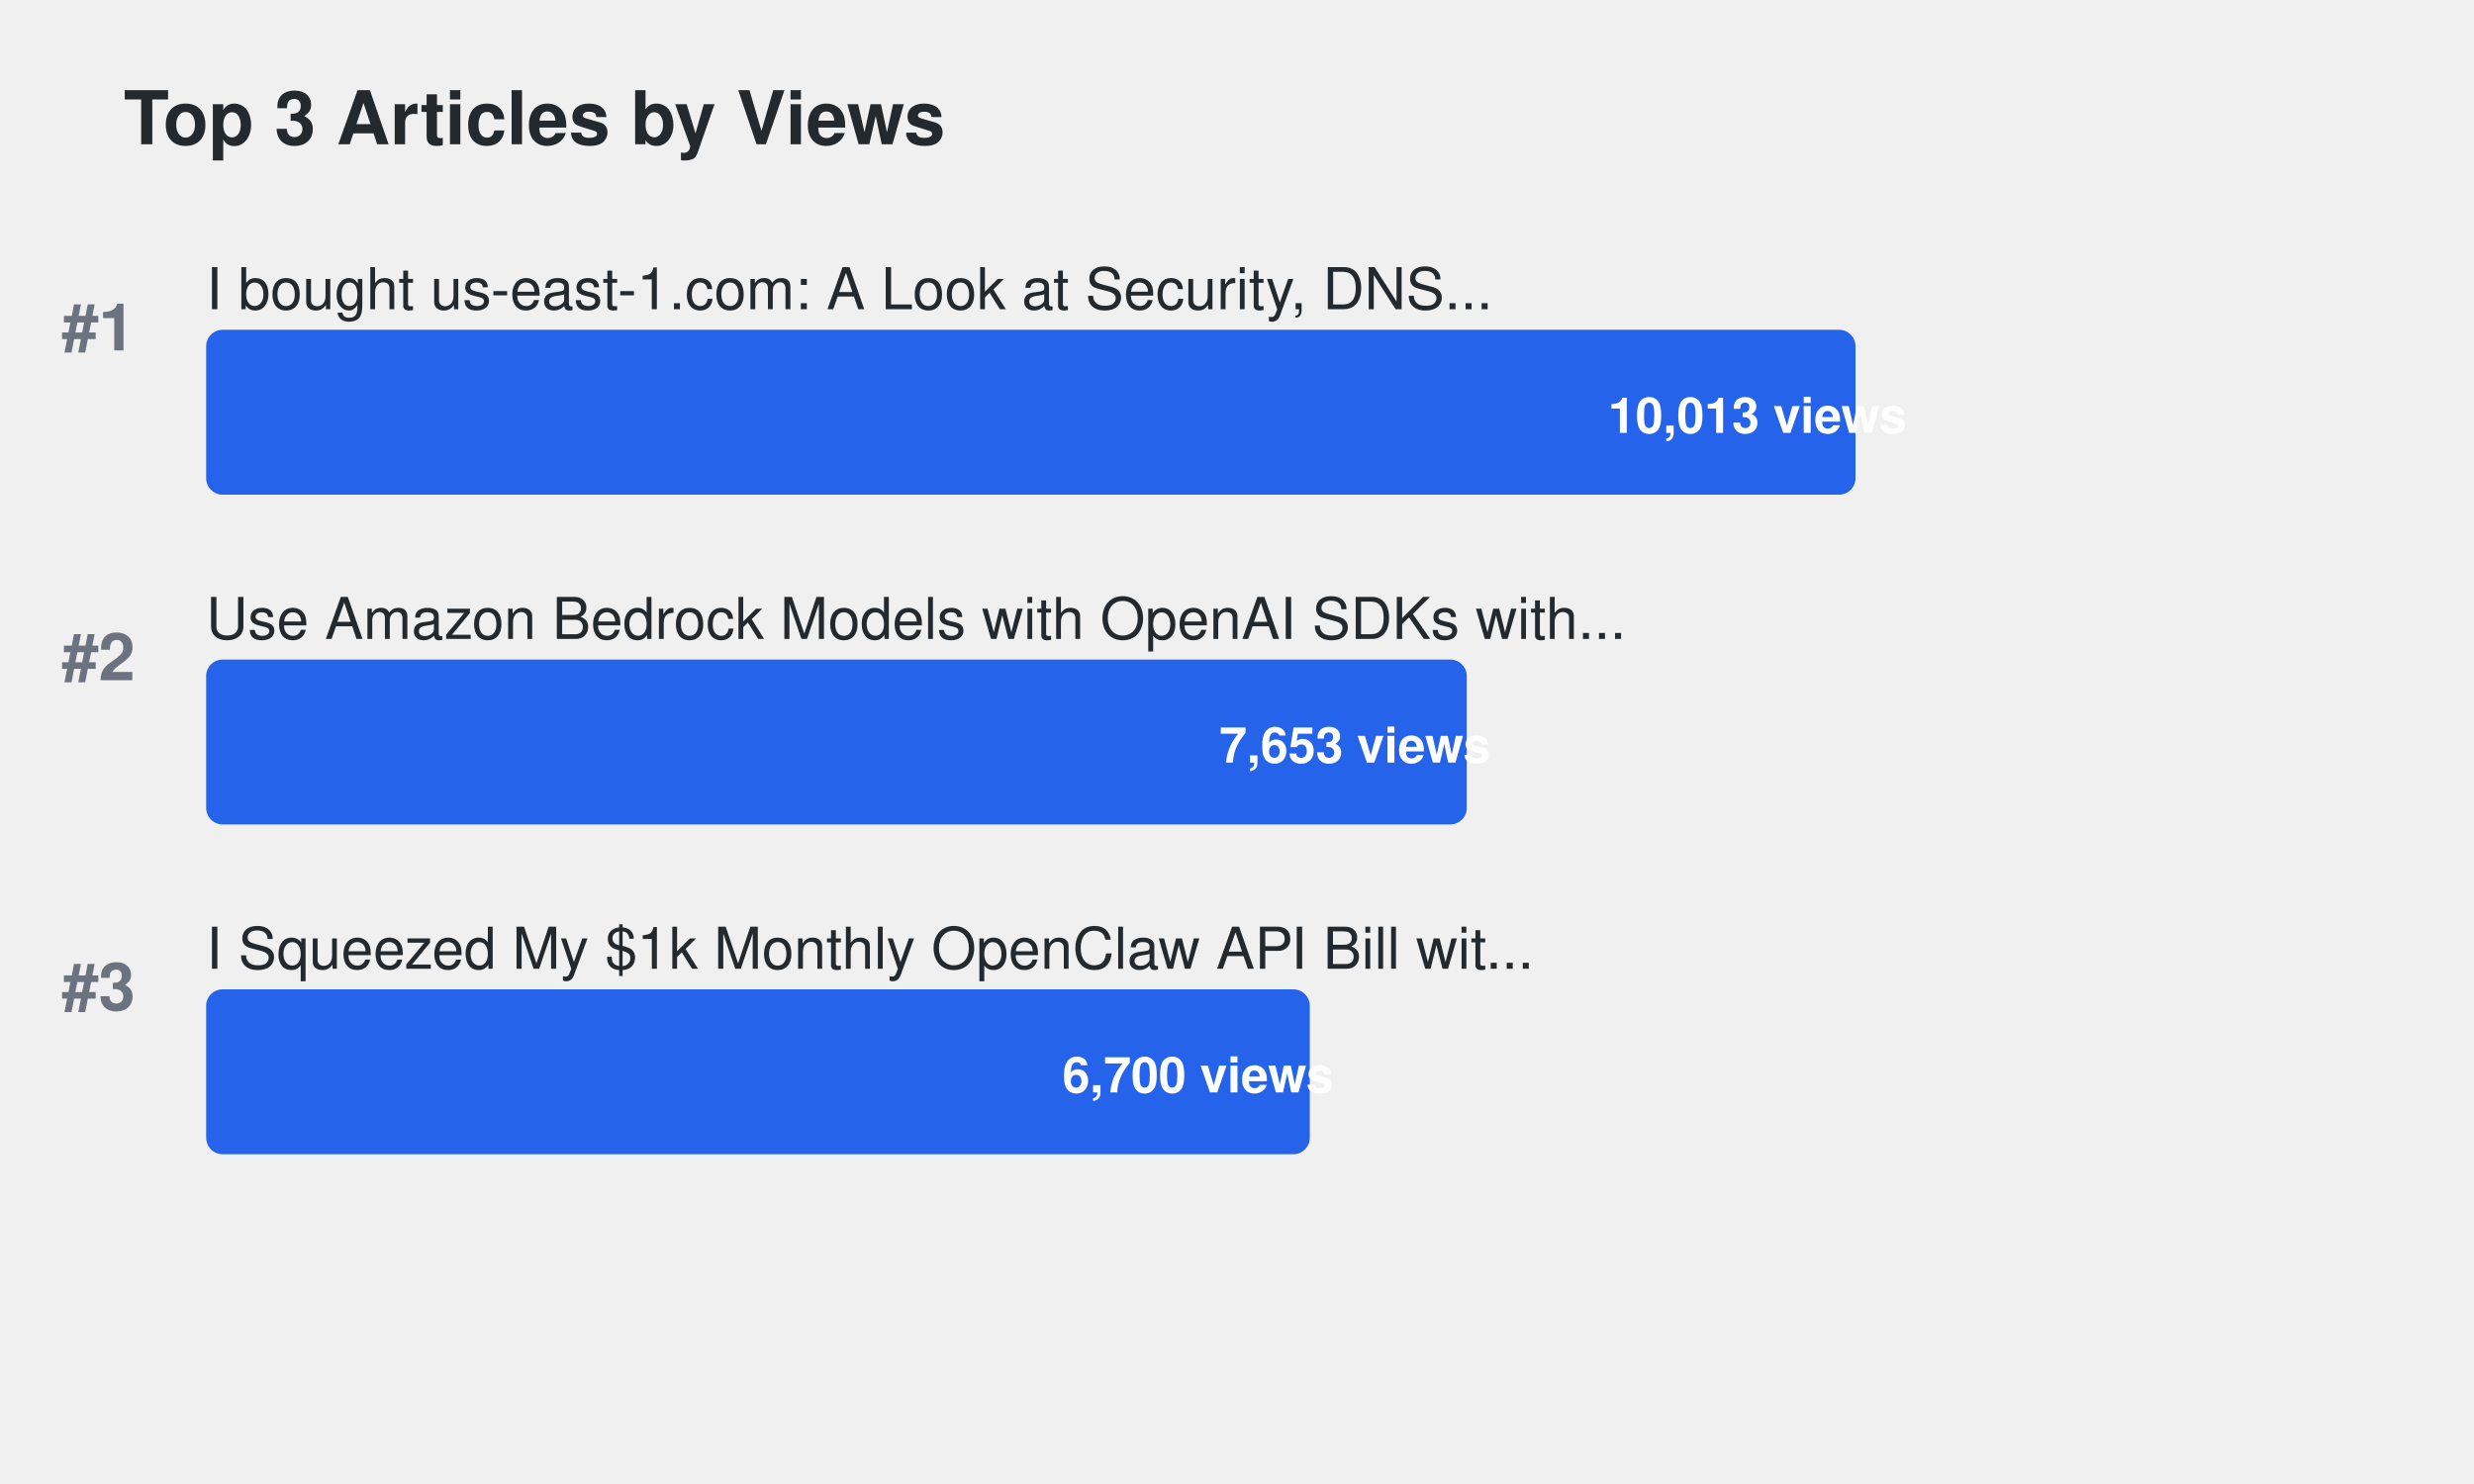
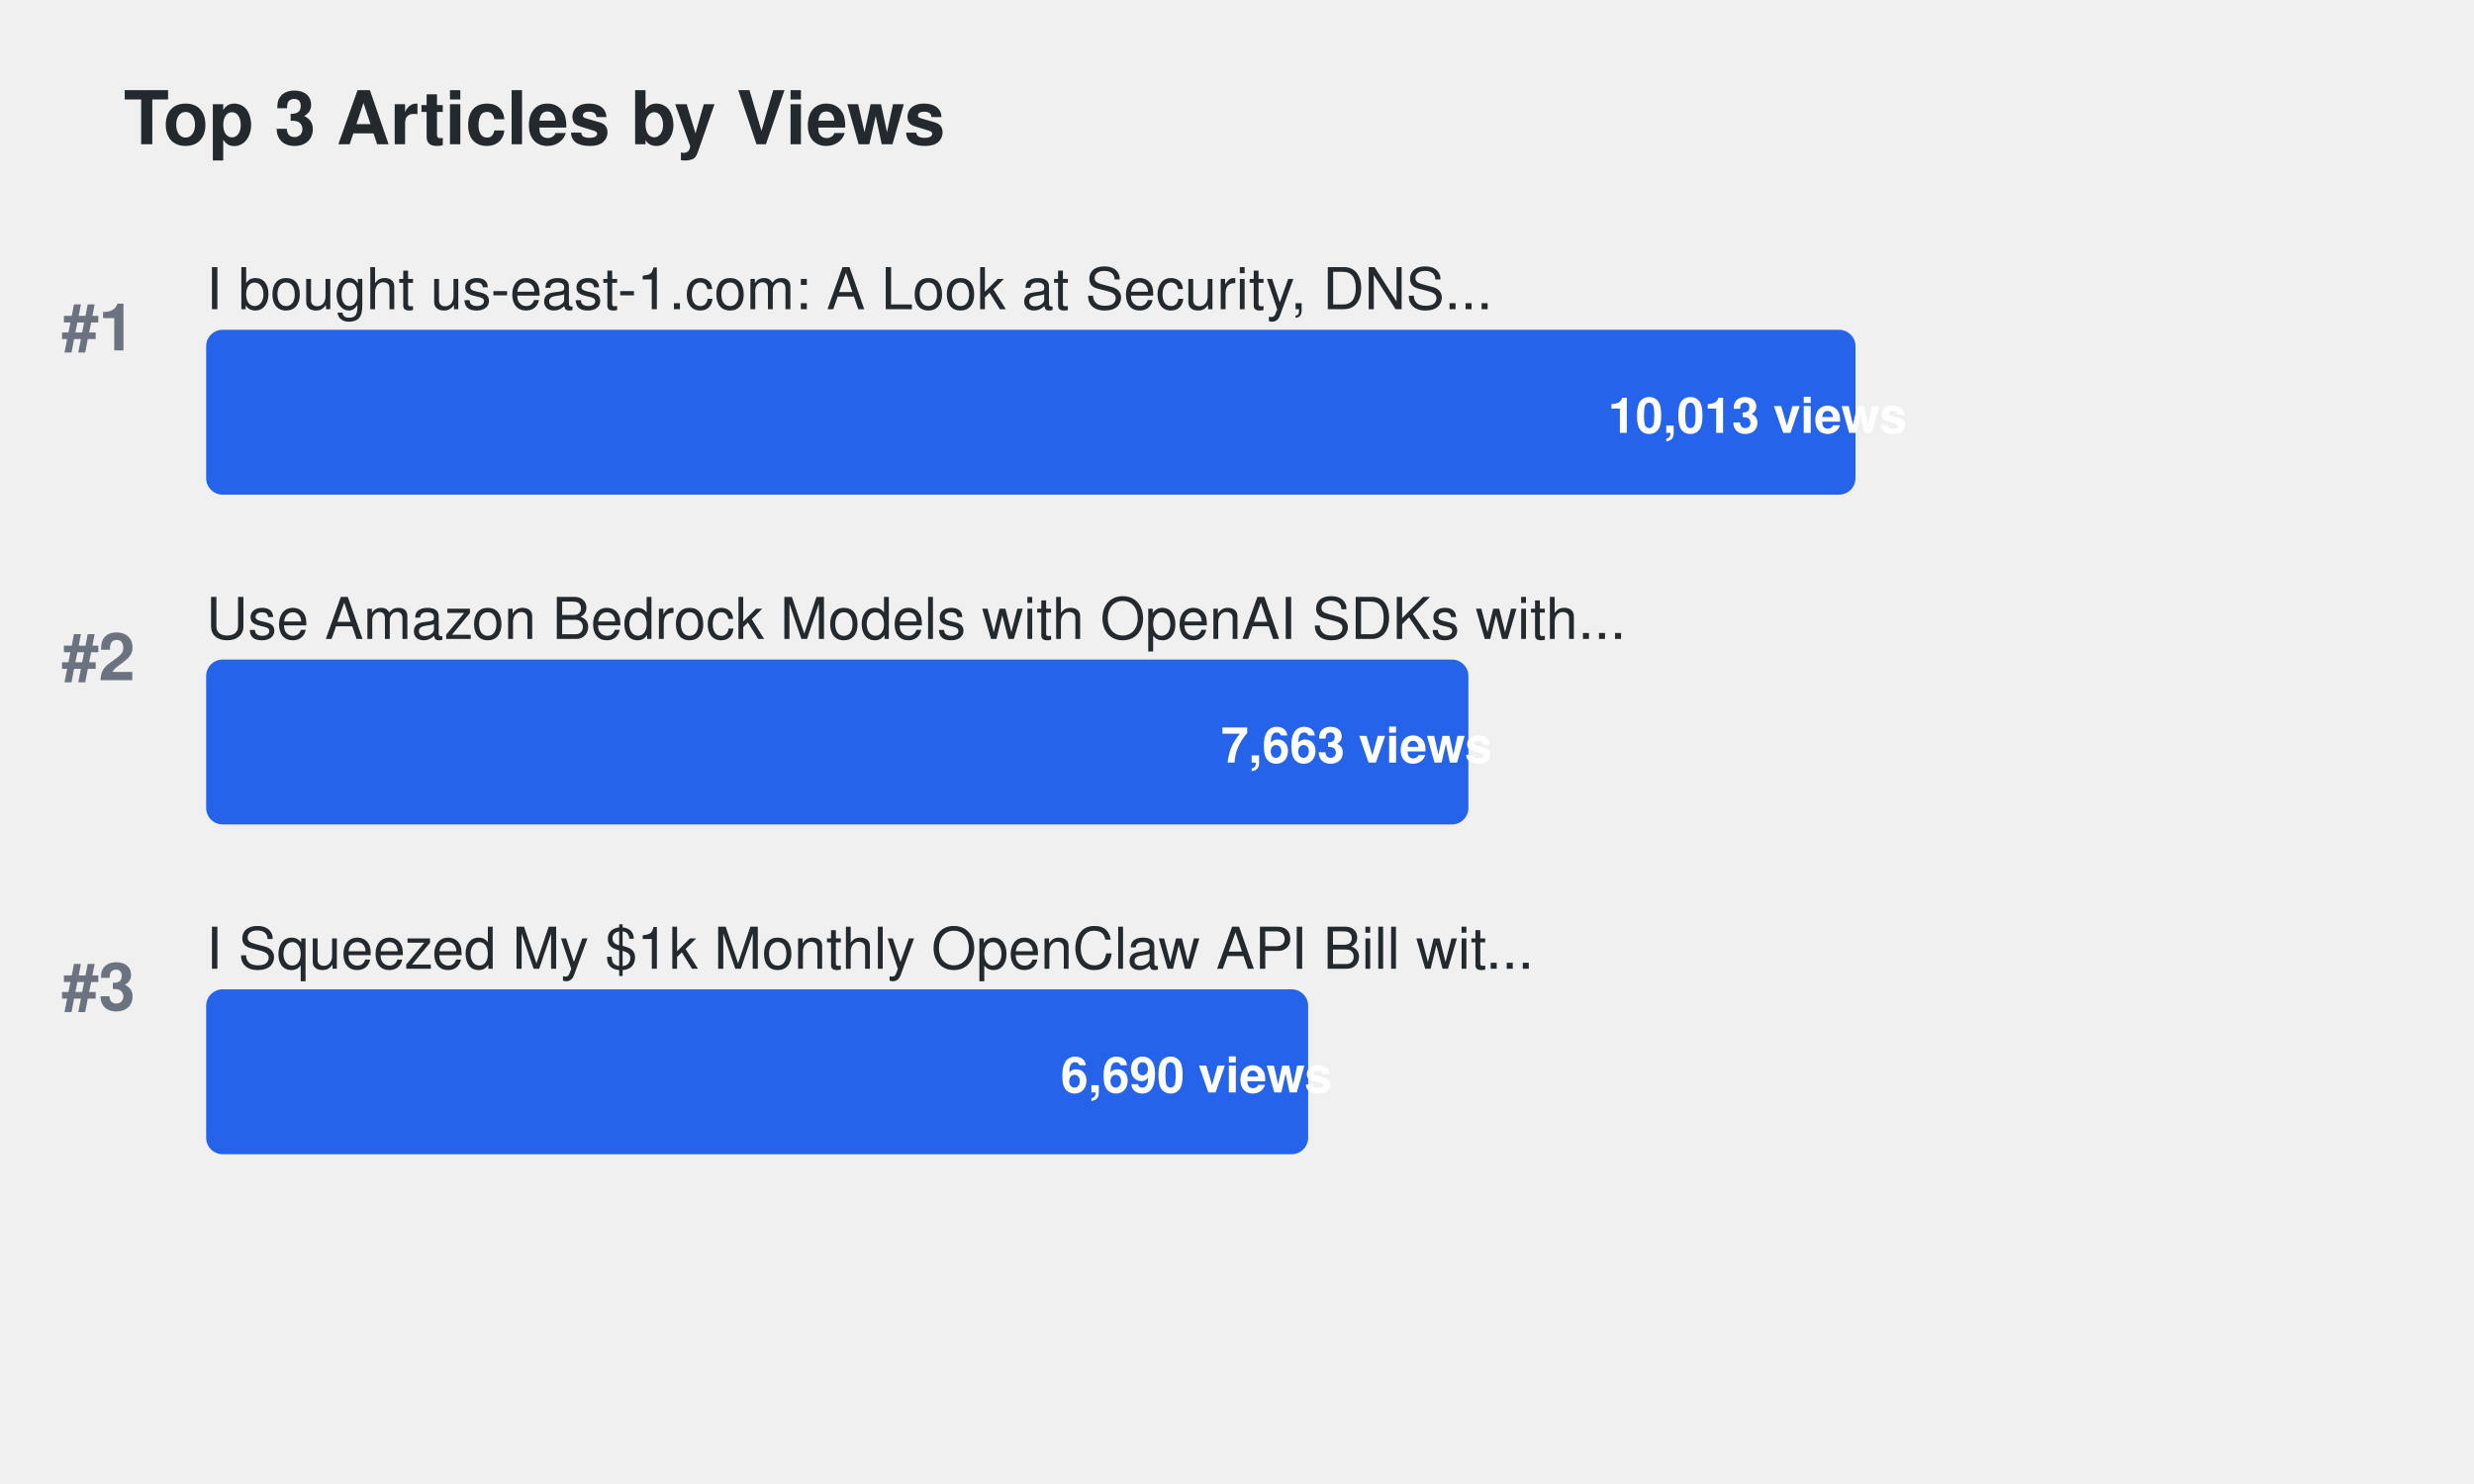
<svg xmlns="http://www.w3.org/2000/svg" width="600" height="360">
  <defs>
    <style>
.title { font-family: -apple-system, BlinkMacSystemFont, "Segoe UI", Helvetica, Arial, sans-serif; font-size: 18px; font-weight: 600; fill: #24292e; }
.article-title { font-family: -apple-system, BlinkMacSystemFont, "Segoe UI", Helvetica, Arial, sans-serif; font-size: 14px; font-weight: 500; fill: #24292e; }
.metric-value { font-family: -apple-system, BlinkMacSystemFont, "Segoe UI", Helvetica, Arial, sans-serif; font-size: 12px; font-weight: 600; fill: #ffffff; }
.rank { font-family: -apple-system, BlinkMacSystemFont, "Segoe UI", Helvetica, Arial, sans-serif; font-size: 16px; font-weight: 700; fill: #6b7280; }
.bar { rx: 4; ry: 4; }
.bar:hover { opacity: 0.8; cursor: pointer; }
a { text-decoration: none; }
a:hover .article-title { fill: #0969da; text-decoration: underline; }
a:hover .bar { opacity: 0.9; }
</style>
  </defs>
  <text x="30" y="35" class="title">Top 3 Articles by Views</text>
  <text x="15" y="85" class="rank">#1</text>
  <a href="https://dev.to/aws-builders/i-bought-us-east-1com-a-look-at-security-dns-traffic-and-protecting-aws-users-15ng" target="_blank">
    <text x="50" y="75" class="article-title">I bought us-east-1.com: A Look at Security, DNS...</text>
    <rect x="50" y="80" width="400.0" height="40" fill="#2563eb" class="bar">
</rect>
    <text x="390.0" y="105" class="metric-value" fill="#ffffff">10,013 views</text>
  </a>
  <text x="15" y="165" class="rank">#2</text>
  <a href="https://dev.to/aws-builders/use-amazon-bedrock-models-via-an-openai-api-compatible-serverless-endpoint-now-without-fixed-cost-5hf5" target="_blank">
    <text x="50" y="155" class="article-title">Use Amazon Bedrock Models with OpenAI SDKs with...</text>
-     <rect x="50" y="160" width="305.723" height="40" fill="#2563eb" class="bar">
+     <rect x="50" y="160" width="306.122" height="40" fill="#2563eb" class="bar">
</rect>
-     <text x="295.723" y="185" class="metric-value" fill="#ffffff">7,653 views</text>
+     <text x="296.122" y="185" class="metric-value" fill="#ffffff">7,663 views</text>
  </a>
  <text x="15" y="245" class="rank">#3</text>
  <a href="https://dev.to/aws-builders/i-squeezed-my-1k-monthly-openclaw-api-bill-with-20month-in-aws-credits-heres-the-exact-setup-3gj4" target="_blank">
    <text x="50" y="235" class="article-title">I Squeezed My $1k Monthly OpenClaw API Bill wit...</text>
-     <rect x="50" y="240" width="267.652" height="40" fill="#2563eb" class="bar">
+     <rect x="50" y="240" width="267.253" height="40" fill="#2563eb" class="bar">
</rect>
-     <text x="257.652" y="265" class="metric-value" fill="#ffffff">6,700 views</text>
+     <text x="257.253" y="265" class="metric-value" fill="#ffffff">6,690 views</text>
  </a>
</svg>
